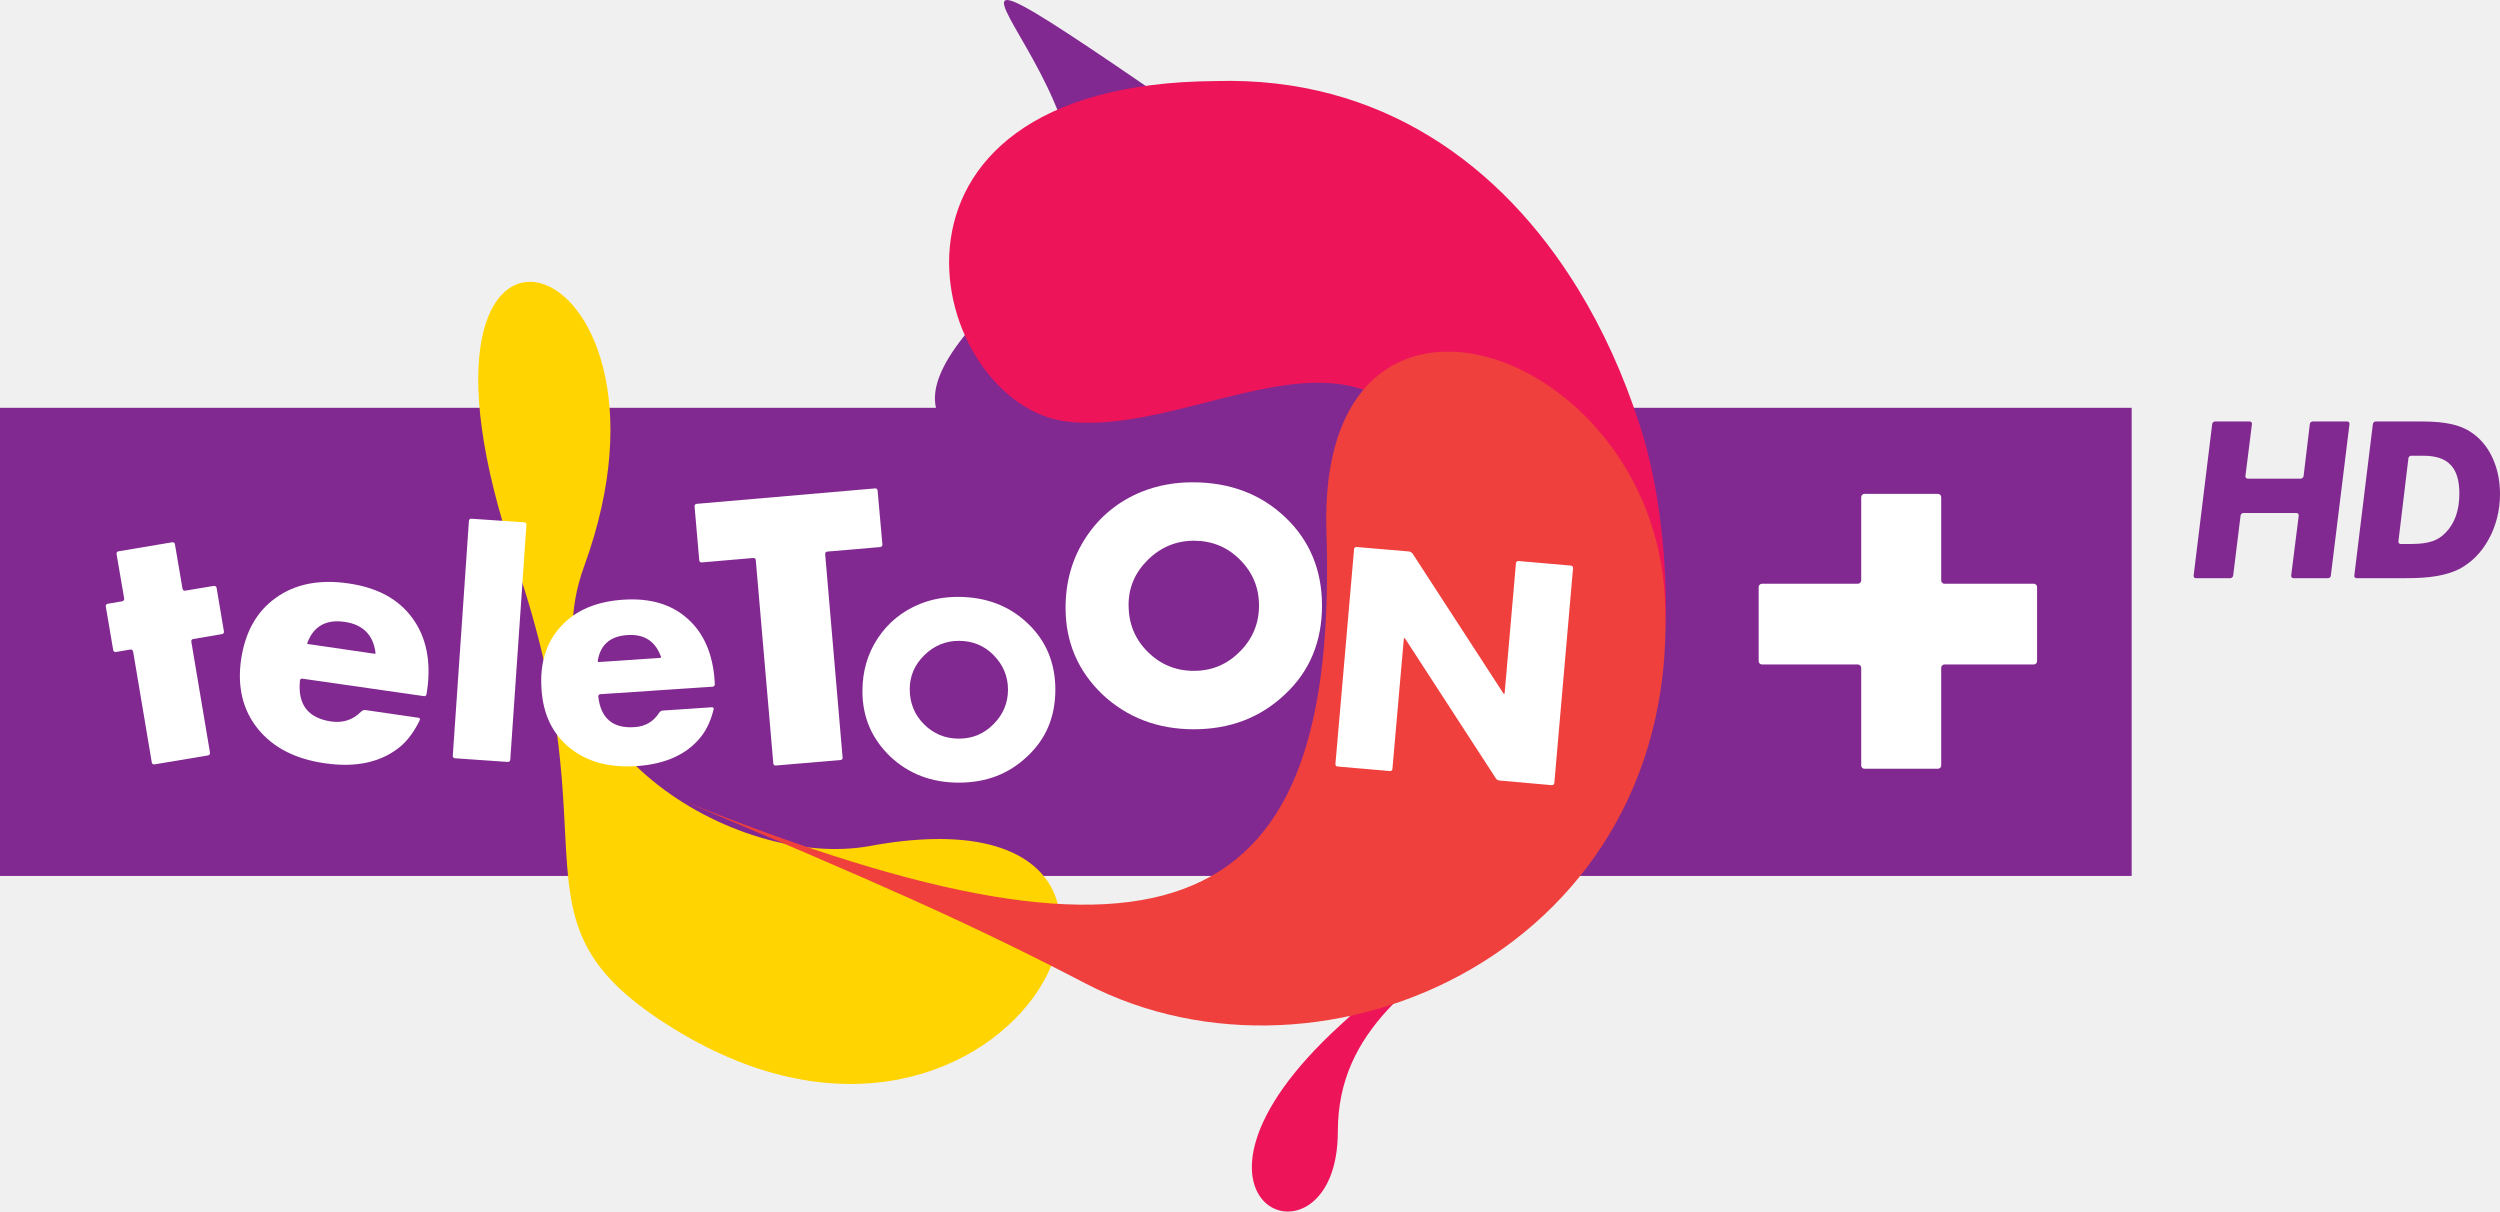
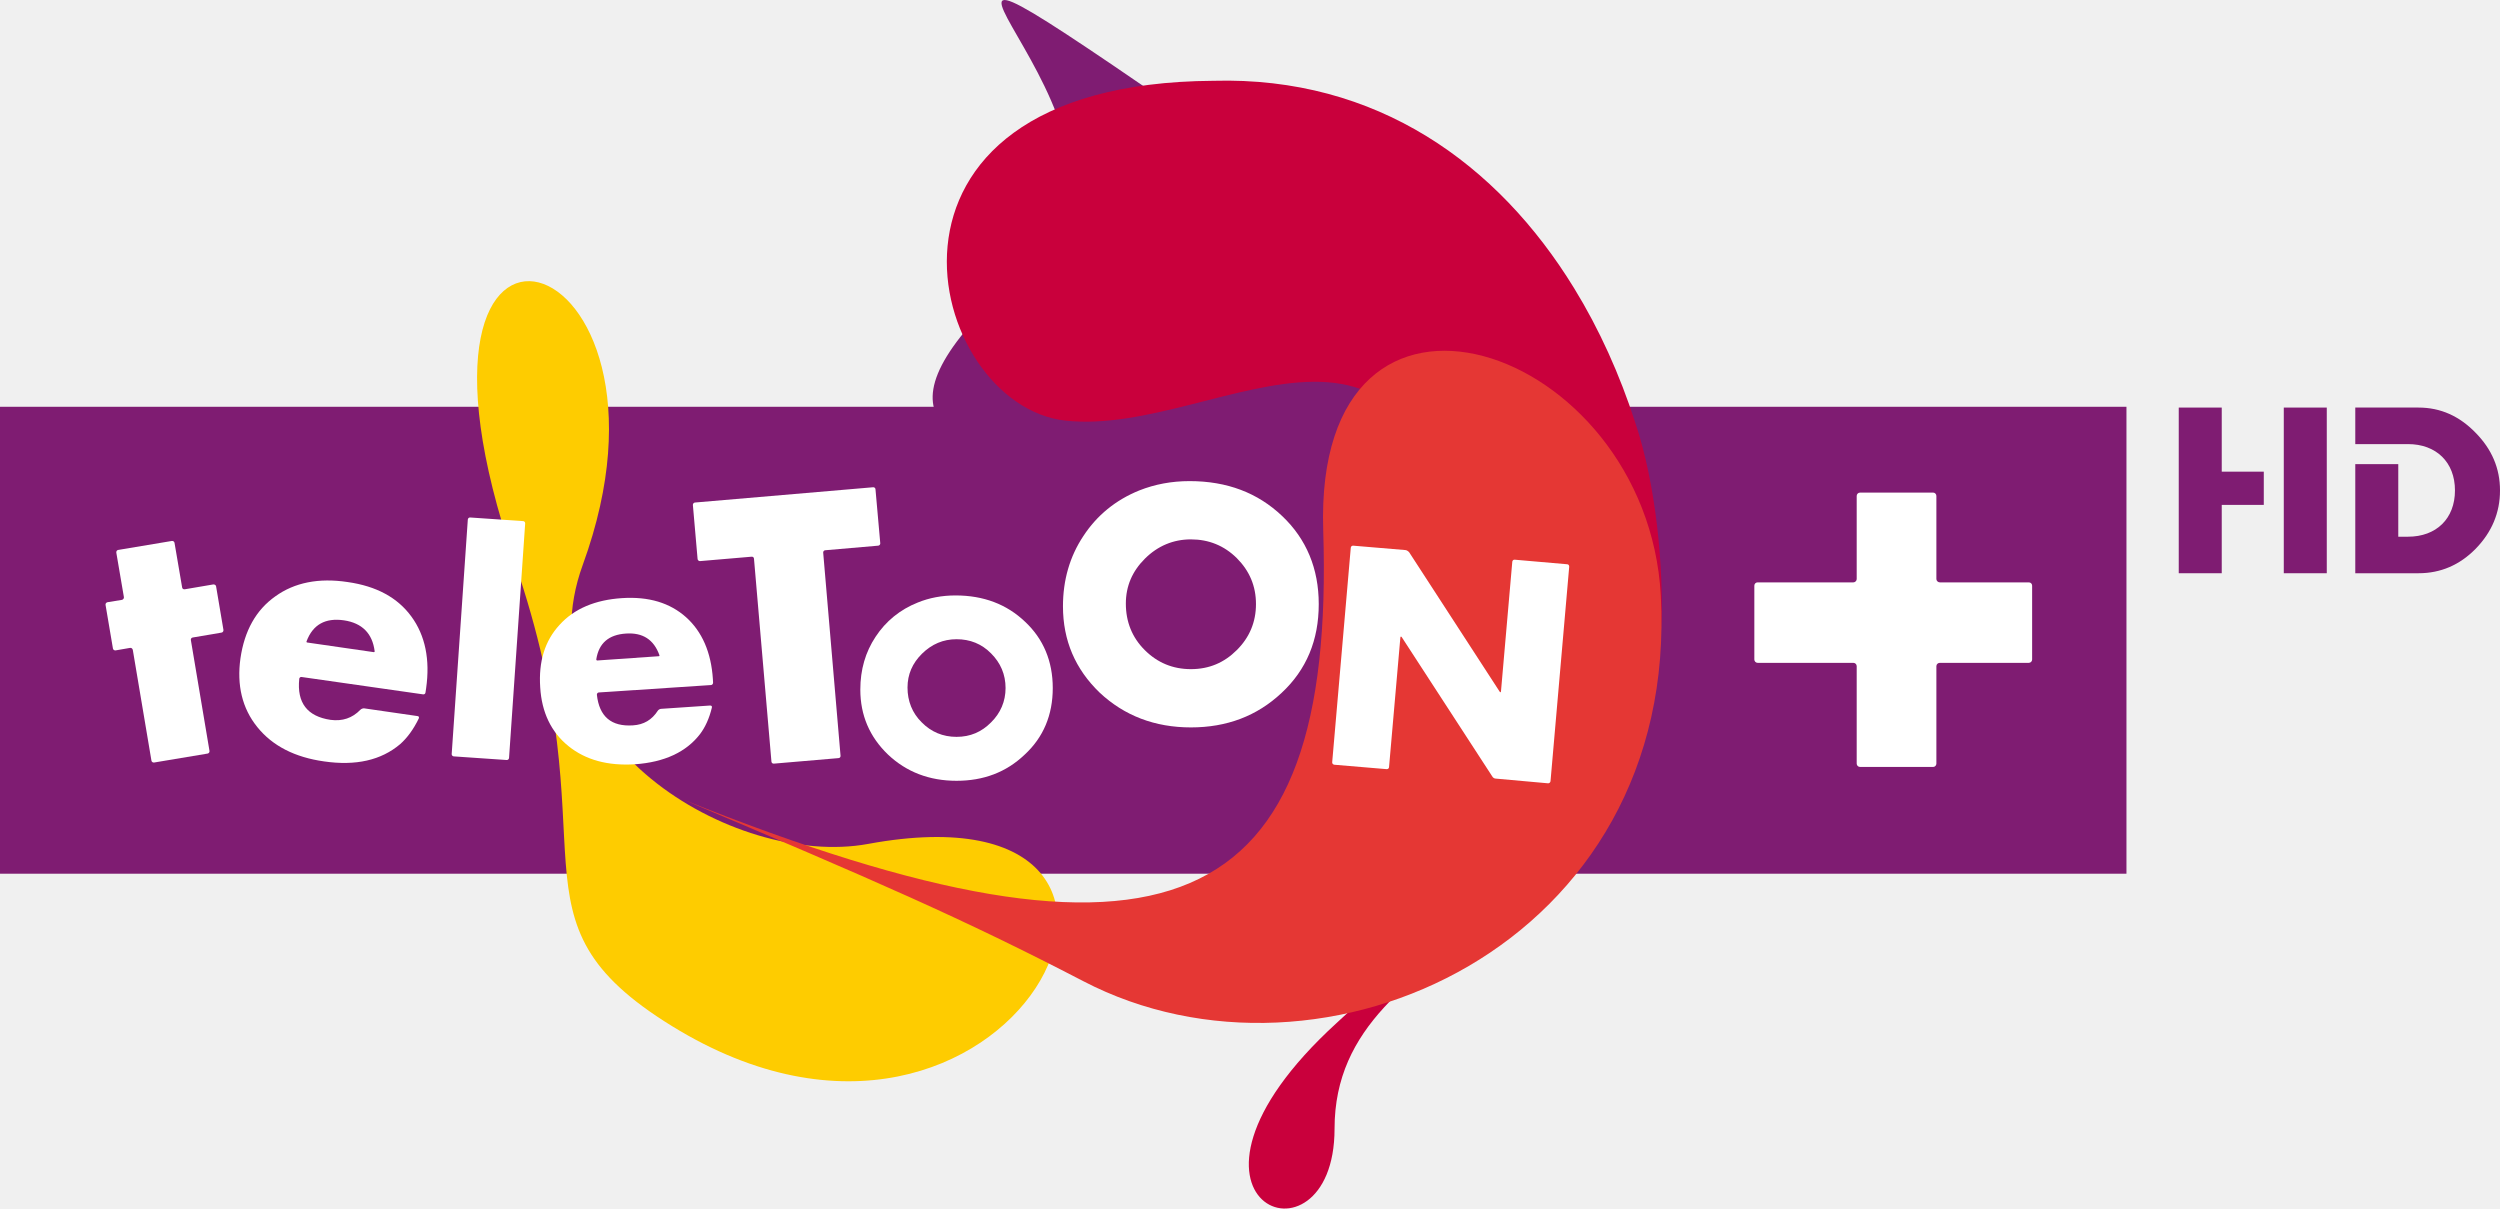
- <svg xmlns="http://www.w3.org/2000/svg" height="82.061mm" width="169.33mm" version="1.1" viewBox="0 0 600 290.767">
-   <g transform="translate(176.13 -372.02)">
-     <path d="m-176.13 582.24h511.6v-112.35h-511.6v112.35z" fill="#812990" />
-     <path d="m290.56 512.12c-0.45 0-0.8-0.35-0.8-0.8v-19.98c0-0.44-0.36-0.8-0.8-0.8h-17.6c-0.44 0-0.8 0.36-0.8 0.8v19.98c0 0.45-0.38 0.8-0.8 0.8h-23.01c-0.46 0-0.8 0.36-0.8 0.8v17.77c0 0.44 0.34 0.8 0.8 0.8h23.01c0.42 0 0.8 0.36 0.8 0.8v23.44c0 0.44 0.36 0.79 0.8 0.79h17.6c0.44 0 0.8-0.35 0.8-0.79v-23.44c0-0.44 0.35-0.8 0.8-0.8h21.42c0.44 0 0.79-0.36 0.79-0.8v-17.77c0-0.44-0.35-0.8-0.79-0.8" fill="#fff" />
-     <path d="m140.7 532.22c11.22-67.1-152.56-24.15-68.207-96.74 37.197-32.01-58.91-101.38 34.857-37.02 56.67 38.9 53.43 91.56 33.35 133.76" fill="#812990" />
-     <path d="m-52.357 507.11c-34.912-101.62 45.033-77.7 16.422 0.81-15.244 41.84 36.279 73.1 68.62 67.13 88.625-16.37 34.638 94.26-47.133 43.85-41.792-25.76-13.794-41.59-37.909-111.79" fill="#ffd400" />
-     <path d="m217.26 473.59c-3.69-11.4-8.59-22.33-14.7-32.28-18.32-29.86-47.42-50.96-86.78-49.84-89.479 0.55-69.185 78.1-35.553 81.76 37.953 4.13 88.983-45.05 95.923 47.94 4.66 62.41 19.33 51.2-30.71 96.96-47.241 43.2-0.49 61.55-0.49 25.45 0-49.22 75.96-46.16 78.65-122.41 0.44-12.44-1.2-32.37-6.34-47.58" fill="#ed145a" />
-     <path d="m223.42 515.22c-3.28-60.41-83.53-87.82-81.21-15.63 3 93.1-37.13 111.65-154.1 64.75 45.734 19.29 67.695 28.82 96.354 43.74 57.526 29.94 143.54-8.72 138.96-92.86" fill="#ef403d" />
+ <svg xmlns="http://www.w3.org/2000/svg" height="290.06" width="600" version="1.1" viewBox="0 0 158.75 76.744">
+   <g transform="translate(8.6103 -162.65)">
+     <path d="m-8.61 218.13h135.03v-29.65h-135.03l-0 29.65z" fill="#7f1c72" />
+     <path d="m114.57 199.63c-0.12 0-0.22-0.1-0.22-0.21v-5.28c0-0.11-0.09-0.21-0.2-0.21h-4.65c-0.12 0-0.21 0.1-0.21 0.21v5.28c0 0.11-0.1 0.21-0.21 0.21h-6.08c-0.12 0-0.21 0.09-0.21 0.21v4.69c0 0.11 0.09 0.21 0.21 0.21h6.08c0.11 0 0.21 0.09 0.21 0.21v6.19c0 0.11 0.09 0.21 0.21 0.21h4.65c0.11 0 0.2-0.1 0.2-0.21v-6.19c0-0.12 0.1-0.21 0.22-0.21h5.65c0.12 0 0.21-0.1 0.21-0.21v-4.69c0-0.12-0.09-0.21-0.21-0.21" fill="#fff" />
+     <path d="m75.015 204.93c2.959-17.71-40.269-6.37-18.004-25.53 9.819-8.45-15.548-26.76 9.2-9.77 14.957 10.27 14.101 24.16 8.804 35.3" fill="#7f1c72" />
+     <path d="m24.059 198.3c-9.215-26.81 11.887-20.5 4.336 0.22-4.024 11.04 9.574 19.29 18.111 17.72 23.391-4.32 9.142 24.87-12.44 11.57-11.032-6.8-3.643-10.98-10.007-29.51" fill="#fecc00" />
+     <path d="m95.22 189.46c-0.972-3.01-2.268-5.9-3.88-8.52-4.834-7.88-12.512-13.45-22.901-13.16-23.617 0.15-18.262 20.62-9.386 21.58 10.016 1.09 23.487-11.89 25.318 12.66 1.229 16.47 5.103 13.51-8.107 25.59-12.466 11.4-0.13 16.24-0.13 6.71 0-12.99 20.049-12.18 20.761-32.3 0.116-3.29-0.318-8.55-1.675-12.56" fill="#c9003c" />
+     <path d="m96.849 200.45c-0.868-15.95-22.048-23.18-21.435-4.13 0.79 24.57-9.802 29.47-40.674 17.09 12.07 5.09 17.868 7.61 25.43 11.54 15.183 7.91 37.885-2.3 36.679-24.5" fill="#e53734" />
    <g fill="#fff">
-       <path d="m21.907 504.99 4.186 48.85c0.029 0.29-0.172 0.58-0.503 0.58l-15.526 1.32c-0.313 0.03-0.59-0.18-0.601-0.51l-4.204-48.79c-0.011-0.32-0.284-0.52-0.58-0.51l-12.422 1.07c-0.281 0.03-0.554-0.19-0.566-0.51l-1.13-12.97c-0.015-0.32 0.223-0.57 0.496-0.58l42.86-3.71c0.285-0.02 0.576 0.21 0.576 0.52l1.156 12.99c0.011 0.27-0.215 0.54-0.528 0.57l-12.714 1.09c-0.299 0.01-0.515 0.29-0.5 0.59" />
-       <path d="m-86.004 528.68c-0.539-4.28-3.03-6.78-7.394-7.41-4.466-0.66-7.472 1.03-8.972 5.04-0.07 0.15 0.01 0.28 0.17 0.28l15.967 2.33c0.149 0 0.262-0.09 0.229-0.24m-18.136 6.66c-0.59 5.76 1.94 9.03 7.519 9.84 2.866 0.39 5.236-0.41 7.19-2.4 0.215-0.24 0.634-0.39 0.923-0.36l12.808 1.86c0.314 0.03 0.438 0.31 0.314 0.57-1.284 2.67-2.804 4.71-4.467 6.18-4.59 3.9-10.716 5.28-18.299 4.17-7.018-0.99-12.418-3.73-16.078-8.25-3.66-4.53-4.96-10.11-4.05-16.56 0.96-6.62 3.72-11.61 8.37-14.91 4.62-3.32 10.467-4.47 17.427-3.44 6.932 1 12.011 3.76 15.329 8.32 3.332 4.55 4.524 10.36 3.54 17.29l-0.157 0.99c-0.025 0.28-0.31 0.51-0.609 0.45l-29.16-4.19c-0.3-0.07-0.58 0.14-0.6 0.44" />
-       <path d="m-67.463 553.41 3.876-56.4c0.018-0.32 0.291-0.54 0.587-0.5l12.707 0.86c0.295 0.03 0.528 0.29 0.506 0.58l-3.879 56.42c-0.033 0.3-0.27 0.53-0.602 0.51l-12.685-0.88c-0.299-0.02-0.543-0.29-0.51-0.59" />
-       <path d="m-17.489 529.65c-1.349-3.75-4.018-5.48-8.044-5.22-4.153 0.26-6.533 2.34-7.139 6.2-0.025 0.15 0.062 0.28 0.241 0.28l14.759-1c0.146 0 0.248-0.1 0.183-0.26m-15.051 9.54c0.587 5.24 3.5 7.7 8.674 7.34 2.599-0.15 4.576-1.32 5.983-3.5 0.149-0.25 0.51-0.48 0.831-0.48l11.766-0.79c0.336-0.01 0.482 0.18 0.423 0.49-0.631 2.62-1.619 4.73-2.848 6.35-3.337 4.38-8.605 6.81-15.65 7.28-6.508 0.42-11.886-1-16.042-4.38-4.153-3.36-6.403-8.12-6.764-14.11-0.423-6.19 1.094-11.16 4.645-15.03 3.511-3.89 8.598-6.01 15.029-6.42 6.45-0.42 11.519 1.11 15.394 4.57 3.865 3.43 6.06 8.45 6.476 14.9l0.044 0.82c0.029 0.31-0.226 0.58-0.496 0.59l-26.967 1.8c-0.299 0-0.51 0.26-0.499 0.57" />
-       <path d="m-130.22 525.98 4.49 26.69c0.04 0.3-0.14 0.58-0.44 0.64l-12.9 2.16c-0.29 0.04-0.59-0.15-0.63-0.45l-4.48-26.65c-0.08-0.32-0.35-0.53-0.65-0.47l-3.5 0.6c-0.3 0.05-0.58-0.16-0.63-0.46l-1.78-10.48c-0.05-0.3 0.15-0.6 0.46-0.64l3.5-0.59c0.31-0.07 0.49-0.37 0.46-0.64l-1.84-10.73c-0.03-0.3 0.15-0.59 0.47-0.63l12.91-2.17c0.3-0.05 0.58 0.16 0.63 0.45l1.83 10.74c0.03 0.29 0.33 0.49 0.63 0.43l6.9-1.15c0.3-0.02 0.58 0.16 0.64 0.44l1.76 10.48c0.06 0.33-0.15 0.62-0.45 0.65l-6.92 1.18c-0.3 0.05-0.5 0.3-0.46 0.6" />
-       <path d="m65.788 537.54c0-3.27-1.21-6.03-3.486-8.32-2.278-2.31-5.071-3.4-8.309-3.4-3.183 0-5.954 1.15-8.306 3.46-2.301 2.28-3.482 4.99-3.482 8.15 0 3.26 1.141 6.14 3.416 8.4 2.287 2.3 5.09 3.46 8.372 3.46 3.3 0 6.031-1.16 8.309-3.46 2.276-2.26 3.486-5.06 3.486-8.29m11.365 0c0 6.51-2.25 11.87-6.767 16.04-4.456 4.23-9.91 6.27-16.393 6.27-6.541 0-12.061-2.1-16.499-6.3-4.404-4.26-6.643-9.45-6.643-15.63 0-4.74 1.214-8.99 3.683-12.71 2.446-3.72 5.855-6.52 10.132-8.25 2.786-1.12 5.819-1.69 9.094-1.69 6.741 0 12.32 2.14 16.728 6.33 4.415 4.14 6.665 9.51 6.665 15.94" />
-       <path d="m126.03 517.36c0-4.37-1.55-8.01-4.61-11.06-3.02-3.02-6.72-4.51-11.04-4.51-4.22 0-7.96 1.56-11.048 4.61-3.044 3.02-4.605 6.59-4.605 10.82 0 4.38 1.503 8.16 4.554 11.19 3.039 3.05 6.729 4.61 11.099 4.61 4.39 0 8.02-1.56 11.04-4.61 3.06-3.03 4.61-6.75 4.61-11.05m15.12 0c0 8.68-2.97 15.82-8.96 21.37-5.92 5.58-13.19 8.31-21.81 8.31-8.66 0-16.014-2.82-21.949-8.38-5.863-5.64-8.824-12.54-8.824-20.78 0-6.3 1.622-11.95 4.893-16.9 3.252-4.96 7.766-8.68 13.483-10.99 3.737-1.47 7.757-2.22 12.087-2.22 8.99 0 16.4 2.82 22.27 8.4 5.84 5.54 8.81 12.65 8.81 21.19" />
-       <path d="m182.88 558.83-21.76-33.51c-0.17-0.24-0.32-0.21-0.34 0.11l-2.73 31.13c-0.01 0.32-0.27 0.53-0.59 0.51l-12.58-1.09c-0.32-0.02-0.54-0.3-0.51-0.6l4.48-51.59c0.02-0.3 0.29-0.55 0.59-0.49l12.61 1.07c0.31 0.02 0.67 0.29 0.85 0.52l21.77 33.52c0.14 0.25 0.3 0.21 0.32-0.1l2.71-31.14c0.03-0.3 0.29-0.52 0.59-0.51l12.62 1.1c0.31 0.02 0.51 0.29 0.49 0.6l-4.49 51.57c-0.03 0.31-0.29 0.54-0.58 0.53l-12.62-1.12c-0.31-0.02-0.67-0.24-0.83-0.51" />
+       <path d="m43.662 197.74 1.102 12.9c0.009 0.07-0.043 0.15-0.133 0.15l-4.096 0.35c-0.084 0.01-0.157-0.05-0.159-0.13l-1.108-12.88c-0.003-0.09-0.076-0.14-0.154-0.13l-3.278 0.28c-0.075 0-0.147-0.06-0.15-0.14l-0.298-3.42c-0.006-0.09 0.058-0.15 0.13-0.16l11.312-0.97c0.075-0.01 0.153 0.05 0.153 0.13l0.304 3.43c0.003 0.07-0.055 0.15-0.139 0.15l-3.356 0.29c-0.078 0-0.136 0.08-0.13 0.15" />
+       <path d="m15.18 204c-0.142-1.13-0.799-1.79-1.953-1.96-1.178-0.17-1.97 0.27-2.37 1.33-0.017 0.04 0.003 0.08 0.047 0.08l4.215 0.61c0.04 0 0.069-0.02 0.061-0.06m-4.788 1.76c-0.157 1.52 0.512 2.38 1.984 2.6 0.758 0.1 1.383-0.11 1.898-0.64 0.058-0.06 0.168-0.1 0.243-0.09l3.382 0.49c0.084 0 0.116 0.08 0.084 0.15-0.338 0.7-0.741 1.24-1.18 1.63-1.213 1.03-2.827 1.39-4.829 1.1-1.854-0.26-3.278-0.98-4.244-2.18-0.966-1.19-1.311-2.67-1.071-4.37 0.255-1.75 0.984-3.06 2.21-3.93 1.221-0.88 2.763-1.19 4.6-0.91 1.828 0.26 3.168 0.99 4.044 2.19 0.88 1.2 1.195 2.74 0.935 4.56l-0.041 0.27c-0.005 0.07-0.081 0.13-0.159 0.11l-7.698-1.1c-0.078-0.02-0.154 0.04-0.159 0.12" />
+       <path d="m20.072 210.53 1.024-14.89c0.006-0.08 0.078-0.14 0.153-0.13l3.356 0.23c0.078 0 0.139 0.07 0.133 0.15l-1.024 14.89c-0.008 0.08-0.072 0.14-0.159 0.13l-3.347-0.23c-0.078 0-0.145-0.08-0.136-0.15" />
+       <path d="m33.261 204.25c-0.355-0.99-1.058-1.44-2.12-1.37-1.097 0.07-1.724 0.61-1.886 1.63-0.006 0.04 0.017 0.08 0.063 0.08l3.897-0.27c0.038 0 0.064-0.02 0.046-0.07m-3.969 2.52c0.153 1.39 0.923 2.03 2.289 1.94 0.685-0.04 1.206-0.35 1.579-0.93 0.038-0.06 0.133-0.12 0.217-0.12l3.107-0.21c0.09 0 0.128 0.05 0.11 0.13-0.165 0.69-0.425 1.25-0.749 1.68-0.882 1.15-2.274 1.79-4.131 1.92-1.719 0.11-3.139-0.27-4.236-1.16-1.096-0.89-1.689-2.14-1.785-3.72-0.11-1.64 0.289-2.95 1.227-3.97 0.928-1.03 2.271-1.59 3.966-1.7 1.704-0.11 3.041 0.3 4.065 1.21 1.018 0.91 1.597 2.23 1.707 3.93l0.012 0.22c0.008 0.08-0.058 0.16-0.131 0.16l-7.117 0.47c-0.078 0-0.136 0.07-0.13 0.15" />
+       <path d="m3.509 203.29 1.183 7.04c0.012 0.08-0.035 0.15-0.113 0.17l-3.405 0.57c-0.078 0.01-0.156-0.04-0.168-0.12l-1.183-7.03c-0.02-0.09-0.09-0.14-0.171-0.13l-0.923 0.16c-0.081 0.01-0.153-0.04-0.168-0.12l-0.469-2.77c-0.012-0.08 0.041-0.15 0.121-0.17l0.923-0.15c0.081-0.02 0.13-0.1 0.122-0.17l-0.483-2.83c-0.009-0.08 0.038-0.16 0.121-0.17l3.408-0.57c0.081-0.01 0.153 0.04 0.168 0.12l0.483 2.83c0.006 0.08 0.084 0.13 0.162 0.12l1.823-0.31c0.081 0 0.156 0.04 0.171 0.12l0.466 2.76c0.015 0.09-0.041 0.17-0.121 0.18l-1.825 0.31c-0.081 0.01-0.133 0.08-0.122 0.16" />
+       <path d="m55.243 206.34c0-0.87-0.321-1.6-0.92-2.2-0.602-0.61-1.339-0.9-2.193-0.9-0.842 0-1.574 0.31-2.193 0.92-0.607 0.6-0.92 1.31-0.92 2.15 0 0.86 0.301 1.62 0.903 2.21 0.602 0.61 1.342 0.92 2.21 0.92 0.871 0 1.591-0.31 2.193-0.92 0.599-0.59 0.92-1.33 0.92-2.18m2.997 0c0 1.71-0.593 3.13-1.785 4.23-1.174 1.12-2.615 1.66-4.325 1.66-1.727 0-3.185-0.56-4.357-1.67-1.163-1.12-1.753-2.49-1.753-4.12 0-1.26 0.321-2.38 0.972-3.36 0.645-0.98 1.545-1.72 2.676-2.17 0.735-0.3 1.534-0.45 2.399-0.45 1.779 0 3.251 0.56 4.414 1.67 1.166 1.09 1.759 2.51 1.759 4.21" />
+       <path d="m71.144 201.01c0-1.15-0.411-2.11-1.218-2.92-0.799-0.79-1.774-1.19-2.914-1.19-1.114 0-2.1 0.41-2.916 1.22-0.804 0.8-1.215 1.74-1.215 2.86 0 1.15 0.396 2.15 1.201 2.95 0.801 0.8 1.776 1.21 2.93 1.21 1.158 0 2.115-0.41 2.914-1.21 0.807-0.8 1.218-1.78 1.218-2.92m3.986 0c0 2.29-0.781 4.17-2.36 5.64-1.566 1.47-3.484 2.19-5.758 2.19-2.285 0-4.227-0.74-5.795-2.21-1.547-1.49-2.329-3.31-2.329-5.48 0-1.66 0.429-3.16 1.294-4.46 0.856-1.31 2.048-2.29 3.558-2.9 0.987-0.39 2.046-0.59 3.188-0.59 2.376 0 4.328 0.74 5.882 2.22 1.539 1.46 2.32 3.34 2.32 5.59" />
+       <path d="m86.147 211.95-5.745-8.84c-0.044-0.06-0.081-0.05-0.09 0.03l-0.718 8.22c-0.003 0.08-0.072 0.14-0.159 0.13l-3.318-0.28c-0.087-0.01-0.142-0.09-0.133-0.16l1.18-13.62c0.006-0.08 0.078-0.14 0.156-0.13l3.327 0.28c0.081 0.01 0.177 0.08 0.226 0.14l5.746 8.85c0.037 0.06 0.078 0.05 0.084-0.03l0.717-8.22c0.006-0.08 0.075-0.14 0.154-0.13l3.332 0.29c0.081 0 0.133 0.07 0.128 0.16l-1.186 13.61c-0.006 0.08-0.076 0.14-0.151 0.14l-3.333-0.3c-0.081 0-0.176-0.06-0.217-0.14" />
    </g>
-     <path d="m382.6 510.78h-8.3c-0.34 0-0.59-0.27-0.55-0.61l1.82-14.43c0.01-0.34-0.2-0.6-0.55-0.6h-12.73c-0.34 0-0.64 0.26-0.68 0.6l-1.78 14.43c-0.06 0.34-0.37 0.61-0.7 0.61h-8.26c-0.35 0-0.57-0.27-0.53-0.61l4.46-36.4c0.04-0.31 0.35-0.6 0.68-0.6h8.32c0.32 0 0.56 0.29 0.54 0.6l-1.57 12.53c-0.03 0.31 0.2 0.59 0.54 0.59h12.72c0.35 0 0.63-0.28 0.7-0.59l1.5-12.53c0.02-0.31 0.33-0.6 0.67-0.6h8.31c0.34 0 0.57 0.29 0.54 0.6l-4.48 36.4c-0.03 0.34-0.31 0.61-0.67 0.61" fill="#812990" />
-     <path d="m400.02 502.57h2.61c2.1 0 3.77-0.23 5.01-0.66 1.22-0.42 2.31-1.11 3.25-2.12 2.15-2.25 3.23-5.35 3.23-9.33 0-3.16-0.71-5.47-2.13-6.9-1.36-1.46-3.57-2.17-6.58-2.17h-2.85c-0.32 0-0.63 0.26-0.67 0.61l-2.4 19.93c-0.04 0.36 0.19 0.64 0.53 0.64m9.2-29.23c1.2 0.13 2.35 0.31 3.35 0.55 1 0.25 1.93 0.57 2.74 0.96 0.85 0.36 1.59 0.86 2.35 1.41 1.97 1.52 3.51 3.52 4.59 6.04 1.08 2.51 1.62 5.27 1.62 8.32 0 1.97-0.24 3.87-0.71 5.71-0.46 1.83-1.13 3.55-1.99 5.08-0.84 1.56-1.86 2.95-3.06 4.18-1.22 1.22-2.54 2.2-3.99 2.98-1.55 0.77-3.35 1.34-5.34 1.68-2 0.37-4.54 0.53-7.58 0.53h-11.75c-0.37 0-0.59-0.27-0.55-0.61l4.46-36.4c0.06-0.31 0.34-0.6 0.68-0.6h11.02c1.55 0 2.92 0.06 4.16 0.17" fill="#812990" />
+     <g fill="#7f1c72">
+       <path d="m132.47 192.6v-4.07h-2.73v10.52h2.73v-4.34h2.67v-2.11" />
+       <path d="m136.41 191.97v7.08h2.73v-10.52h-2.73" />
+       <path d="m148.58 190.12c-1.02-1.05-2.22-1.59-3.61-1.59h-4.02v2.32h2.98 0.37c1.79 0 2.98 1.15 2.98 2.94 0 1.8-1.19 2.94-2.98 2.94h-0.62v-4.61h-2.73v6.93h4.02c1.4 0 2.61-0.52 3.63-1.56 1.02-1.05 1.54-2.28 1.54-3.7 0-1.4-0.52-2.62-1.56-3.67" />
+     </g>
  </g>
</svg>
